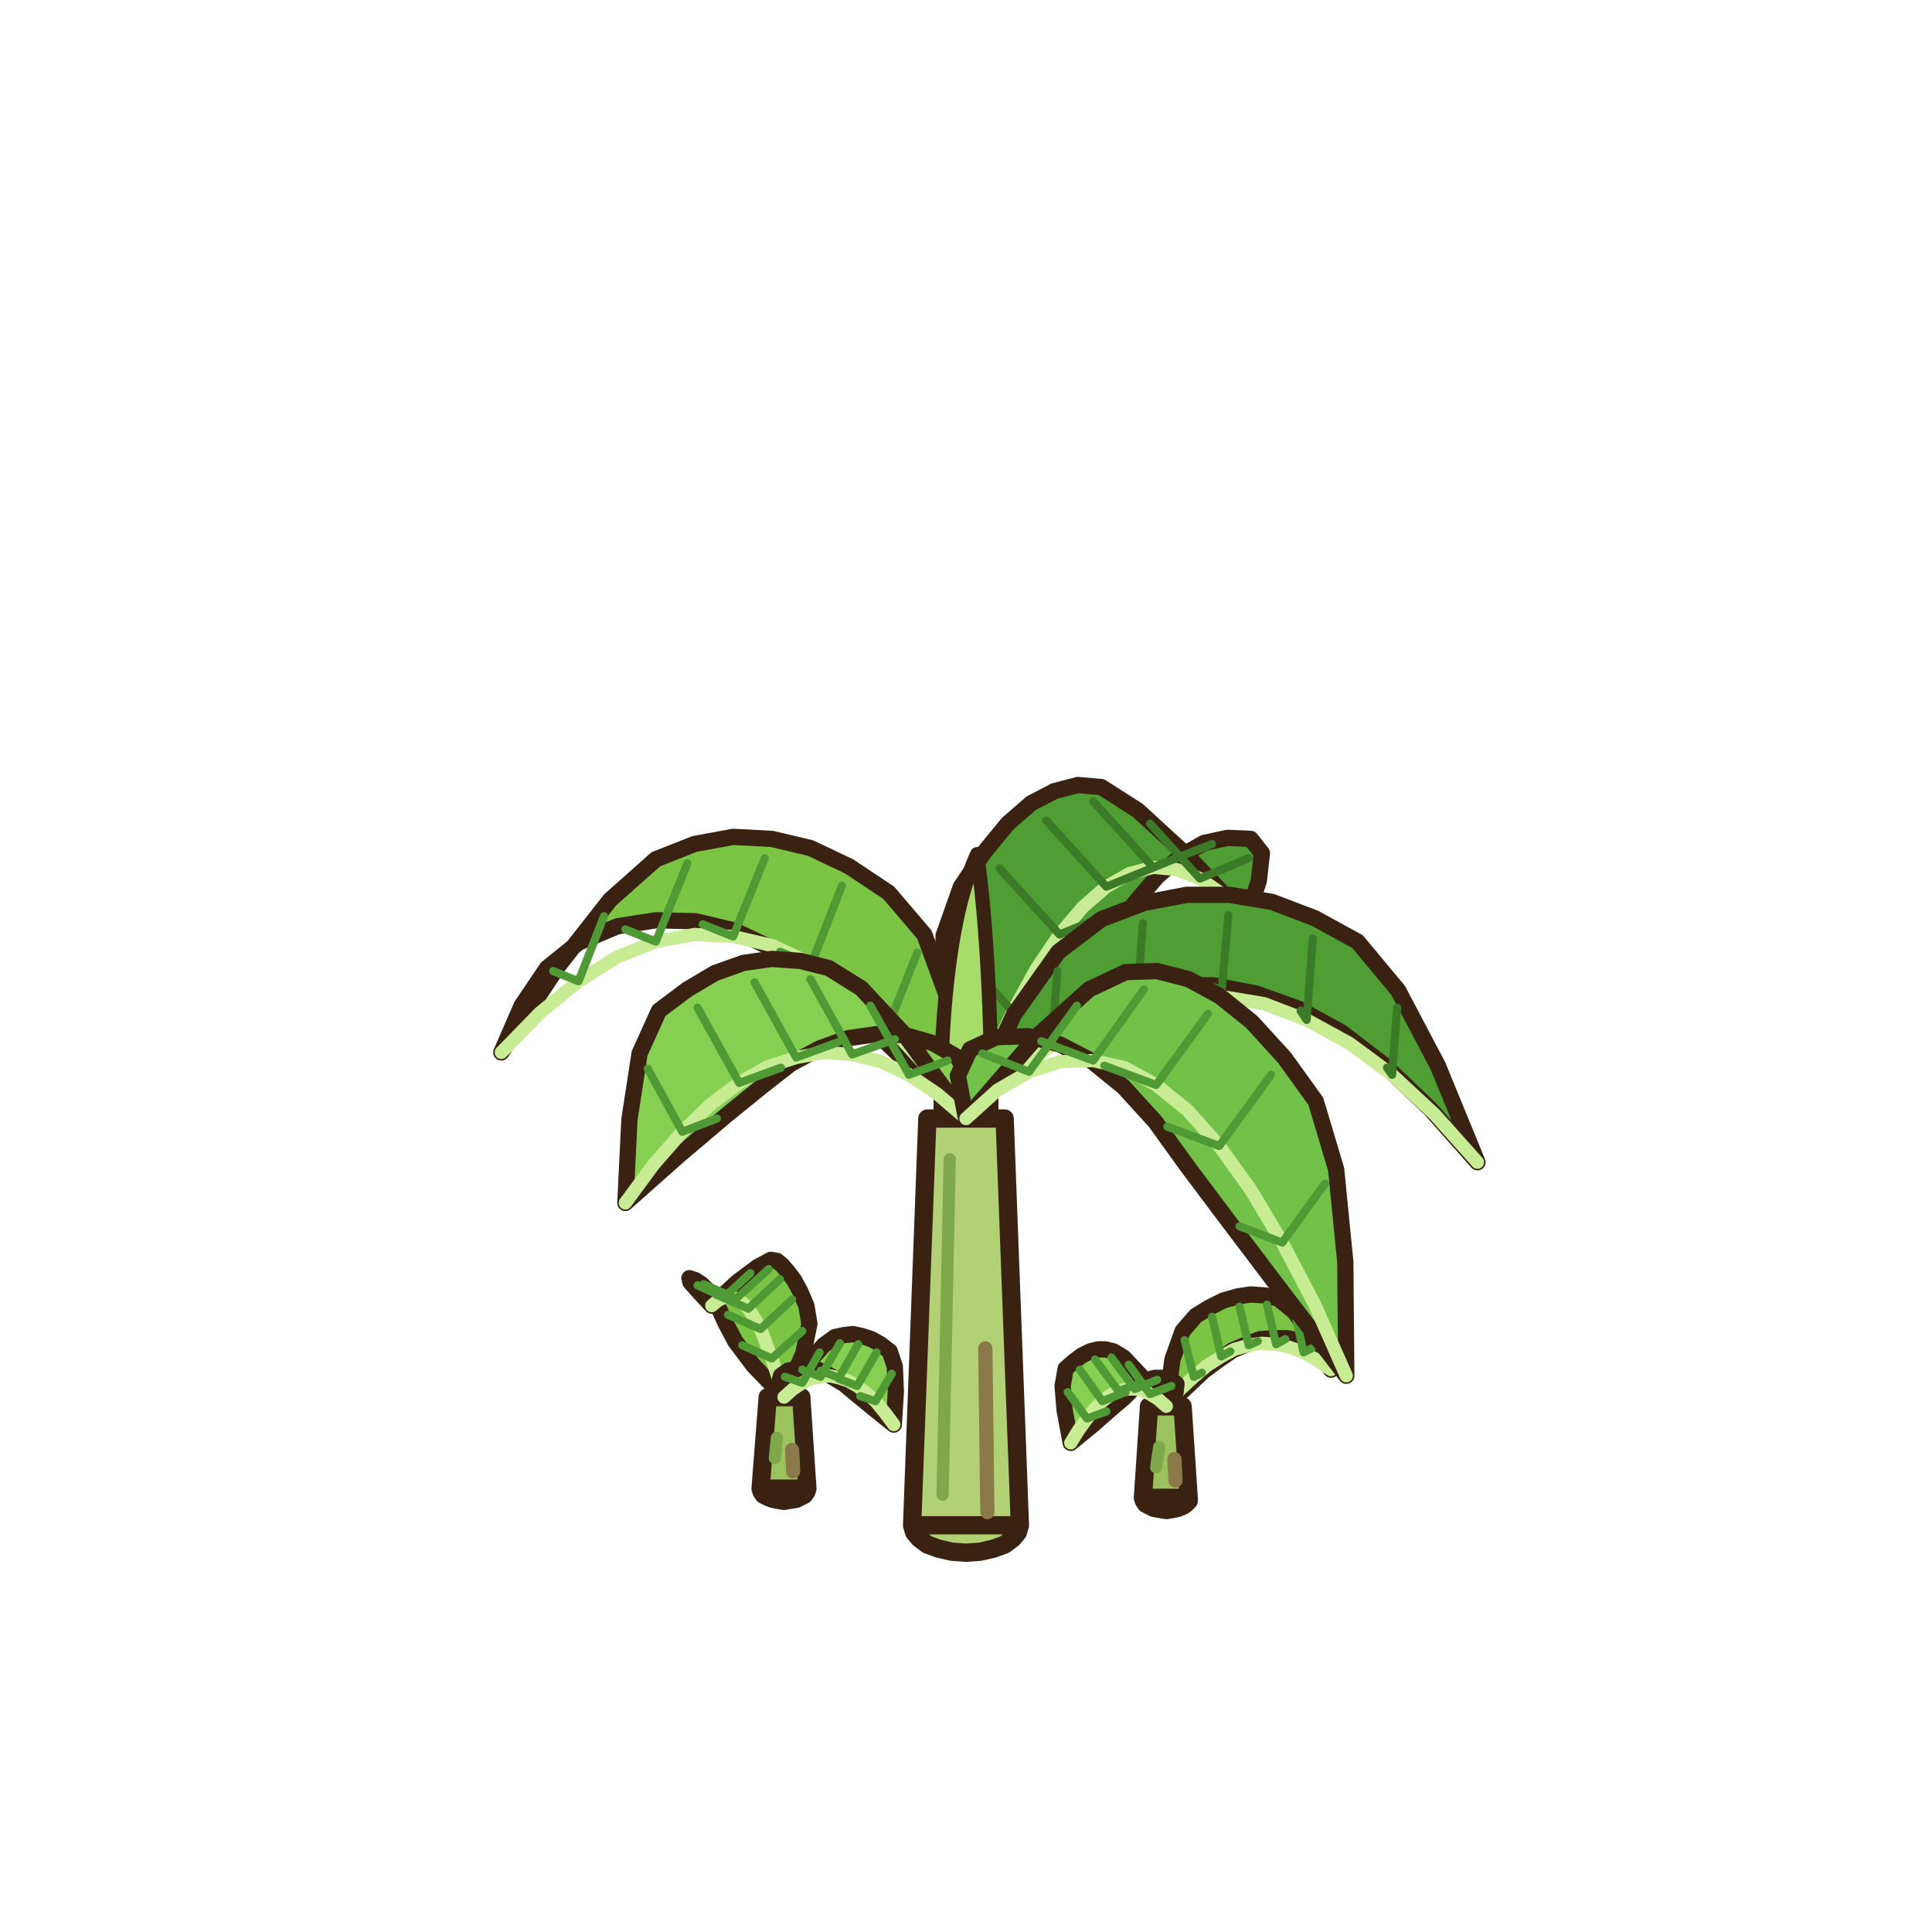
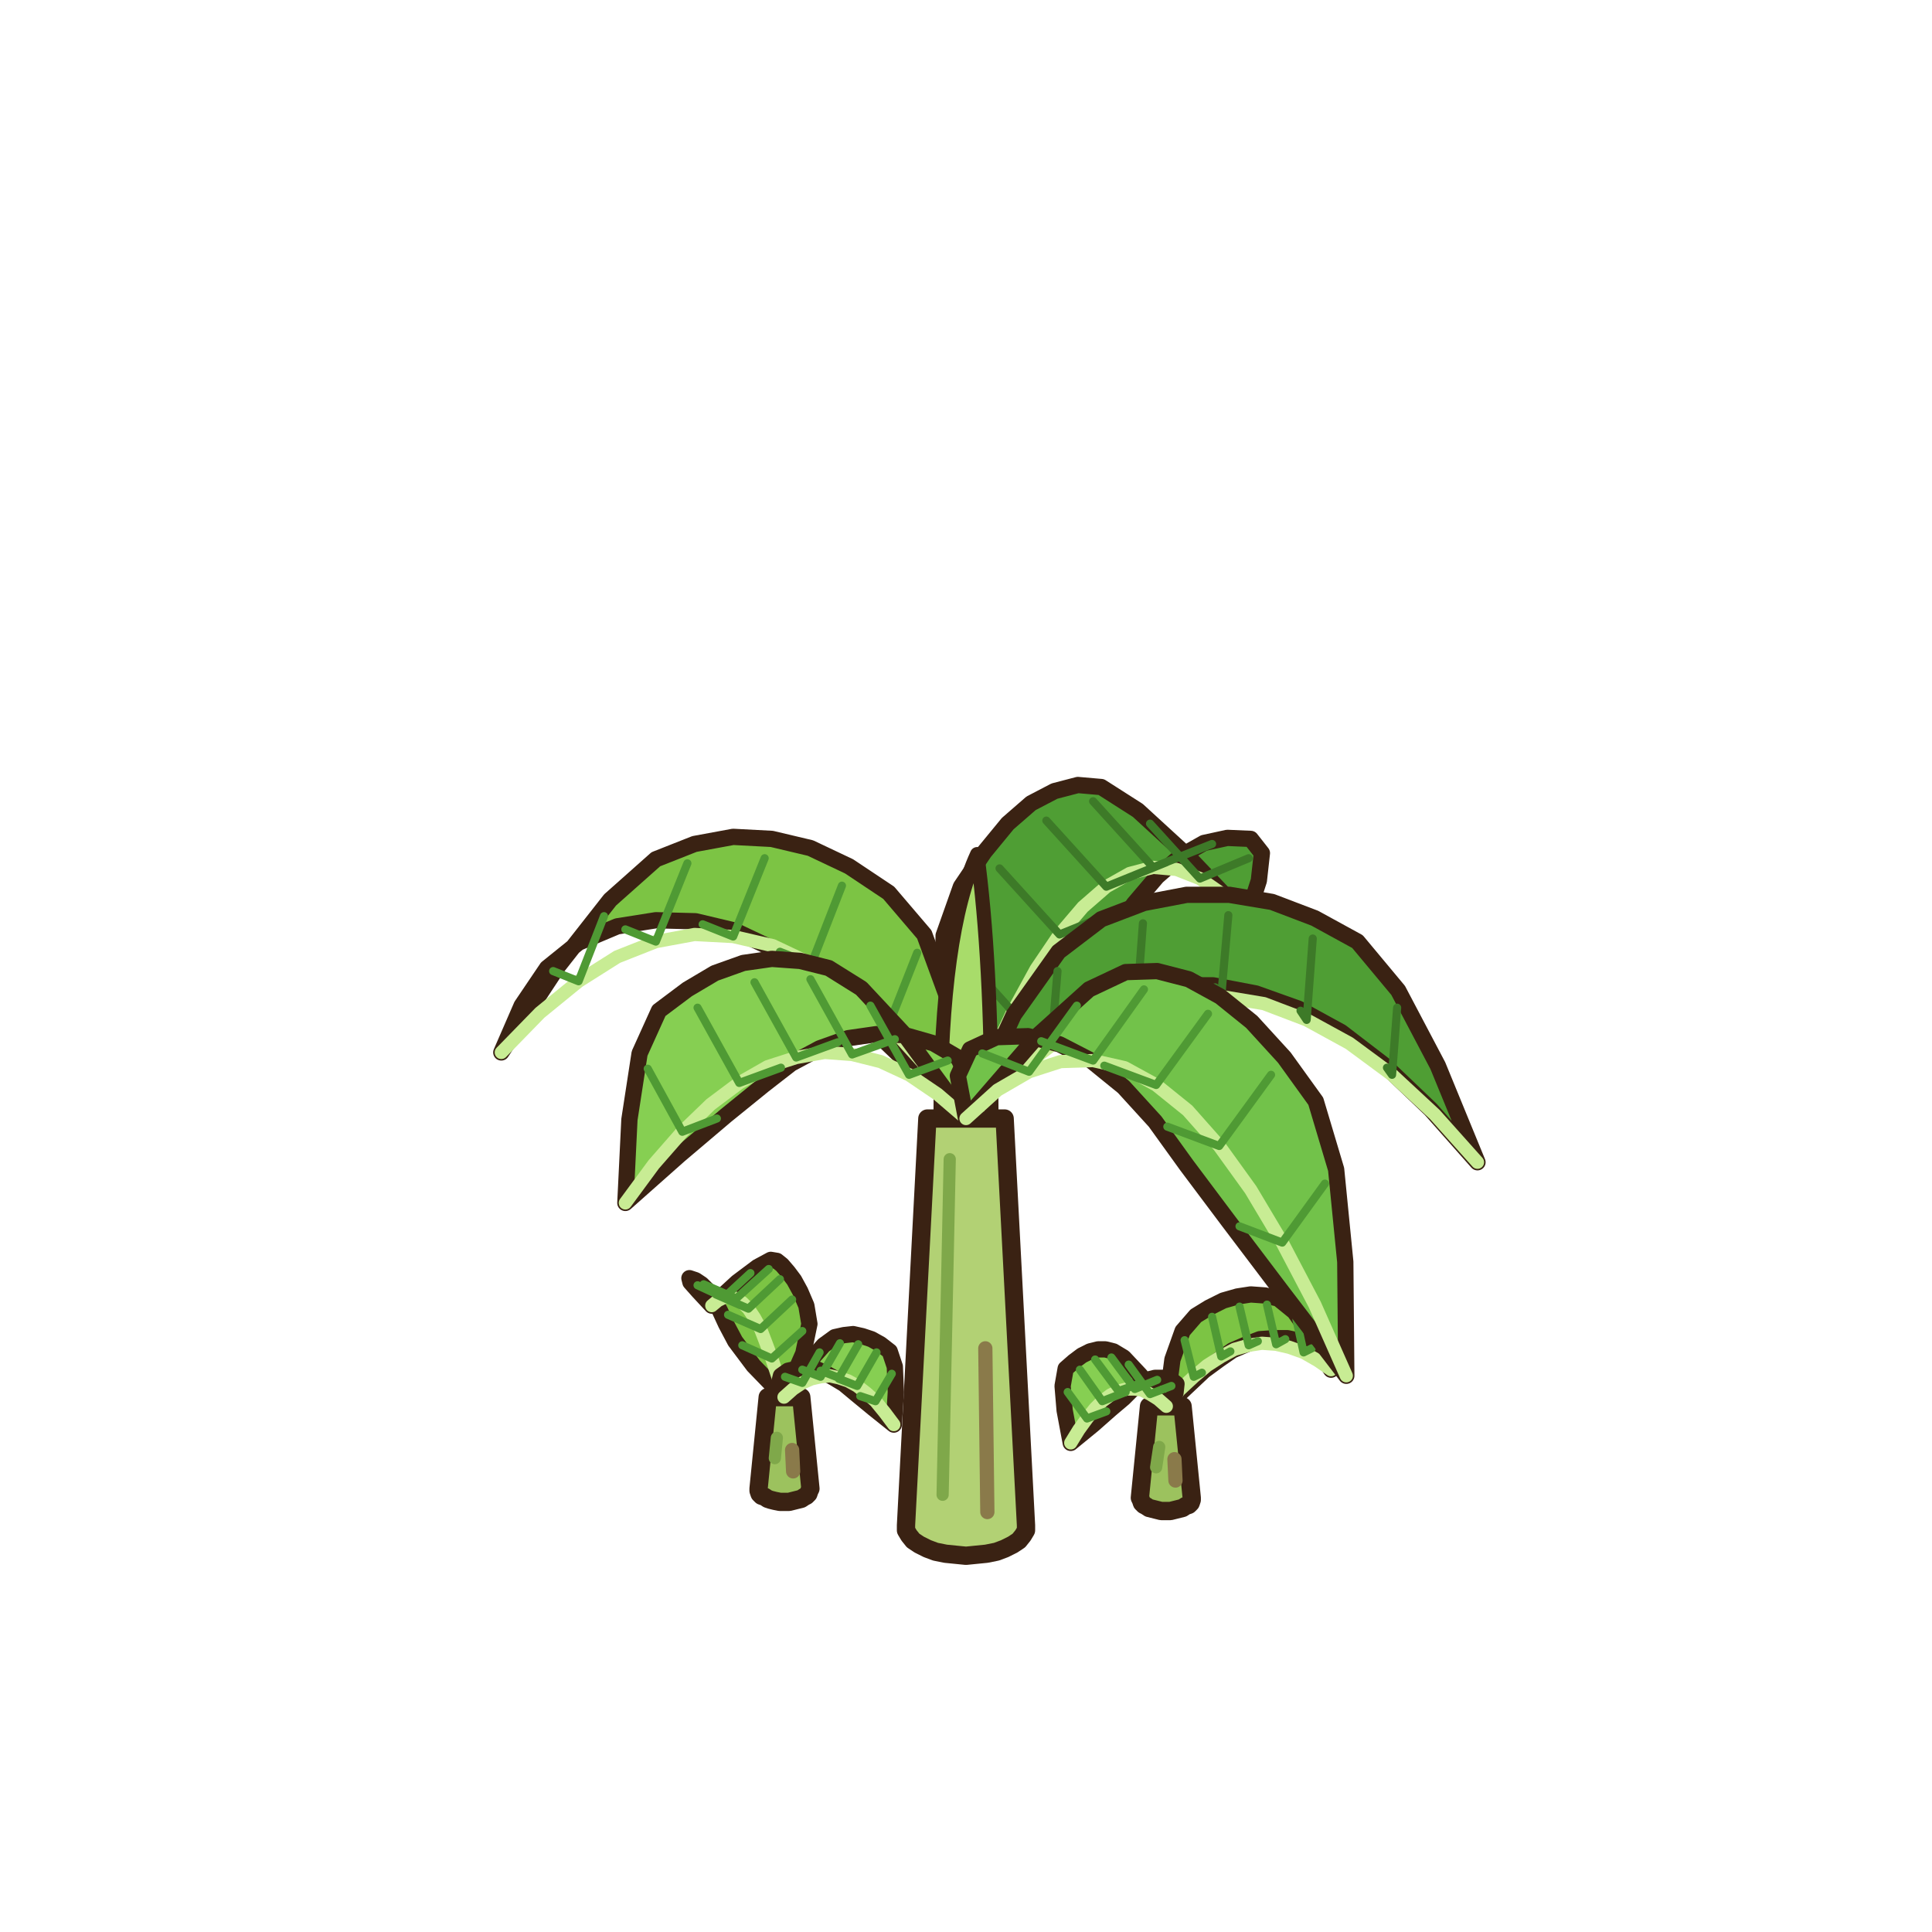
<svg xmlns="http://www.w3.org/2000/svg" viewBox="0 0 190 190" width="190" height="190">
  <g stroke-linejoin="round" stroke-linecap="round">
    <path d="M95 110L101.9 102.5L106.4 96.8L109.2 92.4L111.5 88.9L113.8 86.2L116.1 84.2L118.4 82.9L120.7 82.4L123 82.5L124.1 83.9L123.8 86.6L122.6 90.3L122.6 90.3L116.7 84.1L111.9 79.7L108.3 77.4L106 77.2L103.7 77.8L101.4 79L99.1 81L96.8 83.8L94.5 87.2L92.8 92L92.7 99.3L95 110Z" fill="#4f9e34" stroke="#3a2213" stroke-width="1.6" />
    <path d="M95 110L97.3 104.4L99.6 99.5L101.9 95.3L104.2 91.9L106.5 89.2L108.8 87.2L111.1 85.9L113.4 85.3L115.7 85.5L118 86.4L120.3 88L122.6 90.3" fill="none" stroke="#c8ec94" stroke-width="1.3" />
    <path d="M99.6 99.5L105 97.3M99.6 99.5L94.2 93.5M104.2 91.9L110.1 89.5M104.2 91.9L98.3 85.4M108.8 87.2L114.7 84.8M108.8 87.2L102.9 80.7M113.4 85.3L119.2 83M113.4 85.3L107.5 78.8M118 86.4L122.8 84.4M118 86.4L113.1 81" fill="none" stroke="#3d7a28" stroke-width="0.8" />
    <path d="M77.1 137.4L79 133.1L79.6 130.2L79.3 128.4L78.7 127L78.1 125.9L77.5 125.1L76.9 124.4L76.4 124L75.8 123.9L74.5 124.6L72.5 126.1L70 128.4L70 128.4L68.7 127L67.9 126.1L67.8 125.7L68.4 125.9L69 126.3L69.6 126.9L70.2 127.8L70.8 128.9L71.4 130.2L72.3 131.9L74.1 134.3L77.1 137.4Z" fill="#7cc444" stroke="#3a2213" stroke-width="1.6" />
    <path d="M77.1 137.4L76.5 135.4L75.9 133.6L75.3 132L74.8 130.7L74.2 129.6L73.6 128.7L73 128.1L72.4 127.7L71.8 127.5L71.2 127.6L70.6 127.9L70 128.4" fill="none" stroke="#c8ec94" stroke-width="1.3" />
    <path d="M75.9 133.6L78.9 130.9M75.9 133.6L73 132.3M74.8 130.7L77.9 127.8M74.8 130.7L71.6 129.3M73.6 128.7L76.7 125.8M73.6 128.7L70.4 127.3M72.4 127.7L75.6 124.8M72.4 127.7L69.2 126.3M71.2 127.6L73.8 125.2M71.2 127.6L68.6 126.4" fill="none" stroke="#4f9a34" stroke-width="0.8" />
    <path d="M95 110L93.5 99L90.9 91.9L87.4 87.8L83.5 85.2L79.7 83.4L75.9 82.5L72.1 82.3L68.3 83L64.5 84.5L60 88.5L54.9 95L49.3 103.5L49.3 103.5L51.3 98.9L53.8 95.2L56.9 92.7L60.7 91.1L64.5 90.5L68.4 90.6L72.2 91.5L76 93.3L79.8 95.9L83.9 99.4L88.8 104.1L95 110Z" fill="#7cc444" stroke="#3a2213" stroke-width="1.6" />
    <path d="M95 110L91.2 105L87.4 100.8L83.6 97.4L79.8 94.8L76 93L72.1 92.1L68.3 91.9L64.5 92.6L60.7 94.1L56.9 96.5L53.1 99.6L49.3 103.5" fill="none" stroke="#c8ec94" stroke-width="1.3" />
    <path d="M87.4 100.8L90.2 93.7M87.4 100.8L84.6 99.7M79.8 94.8L82.8 87.1M79.8 94.8L76.7 93.6M72.1 92.1L75.2 84.4M72.1 92.1L69.1 90.9M64.5 92.6L67.6 84.9M64.5 92.6L61.5 91.4M56.9 96.5L59.4 90.1M56.9 96.5L54.4 95.5" fill="none" stroke="#4f9a34" stroke-width="0.8" />
    <path d="M114.7 138.3L116.7 136.4L118.4 134.8L119.9 133.7L121.2 132.8L122.6 132.2L123.9 131.7L125.3 131.6L126.6 131.6L128 131.9L129.1 132.5L130.1 133.5L130.9 134.7L130.9 134.7L129 131.4L127.3 129L125.7 127.7L124.4 127.4L123 127.3L121.7 127.5L120.3 127.9L118.9 128.6L117.6 129.4L116.3 130.9L115.3 133.7L114.7 138.3Z" fill="#7cc444" stroke="#3a2213" stroke-width="1.6" />
    <path d="M114.7 138.3L116 136.7L117.4 135.4L118.7 134.3L120.1 133.4L121.4 132.7L122.8 132.3L124.1 132.1L125.5 132.2L126.8 132.5L128.2 133L129.6 133.8L130.9 134.7" fill="none" stroke="#c8ec94" stroke-width="1.3" />
    <path d="M117.4 135.4L118.2 135M117.4 135.4L116.5 131.8M120.1 133.4L121 132.9M120.1 133.4L119.2 129.5M122.8 132.3L123.7 131.9M122.8 132.3L121.9 128.5M125.5 132.2L126.4 131.7M125.5 132.2L124.6 128.3M128.2 133L129 132.6M128.2 133L127.5 129.8" fill="none" stroke="#4f9a34" stroke-width="0.8" />
-     <path d="M74.8 146.4L75.5 137.4L78.8 137.4L79.4 146.4L74.8 146.4L74.9 146.7L75.1 147L75.5 147.2L76 147.4L76.5 147.5L77.1 147.6L77.7 147.5L78.3 147.4L78.7 147.2L79.1 147L79.3 146.7L79.4 146.4Z" fill="#9cc25e" stroke="#3a2213" stroke-width="1.8" />
+     <path d="M74.6 146.4L75.5 137.4L78.8 137.4L79.7 146.4L79.7 146.4L79.6 146.6L79.5 146.9L79.3 147.1L79.1 147.2L78.8 147.4L78.4 147.5L78 147.6L77.6 147.7L77.1 147.7L76.7 147.7L76.2 147.6L75.8 147.5L75.5 147.4L75.2 147.2L74.9 147.1L74.7 146.9L74.6 146.6L74.6 146.4Z" fill="#9cc25e" stroke="#3a2213" stroke-width="1.8" />
    <path d="M76.2 143.4L76.4 141.4" fill="none" stroke="#7fa84a" stroke-width="1.2" />
    <path d="M78 144.7L77.9 142.6" fill="none" stroke="#8a7a4a" stroke-width="1.4" />
-     <path d="M112.4 147.3L113 138.3L116.3 138.3L116.9 147.3L112.4 147.3L112.5 147.6L112.7 147.9L113.1 148.1L113.5 148.3L114.1 148.4L114.7 148.5L115.3 148.4L115.8 148.3L116.3 148.1L116.6 147.9L116.9 147.6L116.9 147.3Z" fill="#9cc25e" stroke="#3a2213" stroke-width="1.8" />
+     <path d="M112.1 147.3L113 138.3L116.3 138.3L117.2 147.3L117.2 147.3L117.2 147.5L117.1 147.8L116.9 148L116.6 148.1L116.3 148.3L115.9 148.4L115.5 148.5L115.1 148.6L114.7 148.6L114.2 148.6L113.8 148.5L113.4 148.4L113 148.3L112.7 148.1L112.5 148L112.3 147.8L112.2 147.5L112.1 147.3Z" fill="#9cc25e" stroke="#3a2213" stroke-width="1.8" />
    <path d="M113.7 144.3L114 142.3" fill="none" stroke="#7fa84a" stroke-width="1.2" />
    <path d="M115.6 145.6L115.5 143.5" fill="none" stroke="#8a7a4a" stroke-width="1.4" />
    <path d="M77.1 137.4L76.6 136.1L76.8 135.3L77.5 134.8L78.4 134.6L79.3 134.5L80.2 134.6L81.1 135L82 135.5L83 136.1L84.2 137.1L85.9 138.5L87.9 140.1L87.9 140.1L88.1 136.9L88 134.4L87.5 132.9L86.6 132.2L85.7 131.7L84.8 131.4L83.9 131.2L83 131.3L82.1 131.5L81 132.3L79.4 134.1L77.1 137.4Z" fill="#86cf52" stroke="#3a2213" stroke-width="1.6" />
    <path d="M77.1 137.4L78 136.6L78.9 136L79.8 135.6L80.7 135.4L81.6 135.3L82.5 135.5L83.4 135.8L84.3 136.3L85.2 137L86.1 137.8L87 138.9L87.9 140.1" fill="none" stroke="#c8ec94" stroke-width="1.3" />
    <path d="M78.9 136L77.2 135.4M78.9 136L80.6 133M80.7 135.4L78.9 134.7M80.7 135.4L82.6 132.1M82.5 135.5L80.7 134.8M82.5 135.5L84.4 132.2M84.3 136.3L82.5 135.6M84.3 136.3L86.2 133M86.1 137.8L84.6 137.3M86.1 137.8L87.7 135.1" fill="none" stroke="#4f9a34" stroke-width="0.8" />
    <path d="M114.7 138.3L112.1 135.2L110.5 133.5L109.5 132.9L108.7 132.7L108 132.7L107.2 132.9L106.4 133.3L105.6 133.9L104.8 134.6L104.5 136.3L104.7 138.7L105.3 141.9L105.3 141.9L107.5 140.1L109.2 138.6L110.5 137.5L111.3 136.7L112 136.1L112.8 135.7L113.6 135.5L114.4 135.5L115.2 135.7L115.7 136.1L115.6 137L114.7 138.3Z" fill="#86cf52" stroke="#3a2213" stroke-width="1.6" />
    <path d="M114.7 138.3L113.9 137.6L113.1 137.1L112.3 136.7L111.6 136.6L110.8 136.6L110 136.8L109.2 137.2L108.4 137.8L107.7 138.5L106.9 139.5L106.1 140.6L105.3 141.9" fill="none" stroke="#c8ec94" stroke-width="1.3" />
    <path d="M113.1 137.1L111 134.2M113.1 137.1L115.2 136.3M111.6 136.6L109.3 133.5M111.6 136.6L113.8 135.7M110 136.8L107.7 133.7M110 136.8L112.3 136M108.4 137.8L106.2 134.7M108.4 137.8L110.7 136.9M106.9 139.5L105 136.9M106.9 139.5L108.8 138.8" fill="none" stroke="#4f9a34" stroke-width="0.8" />
-     <path d="M89.7 150L91.2 110L98.8 110L100.3 150L89.7 150L89.9 150.7L90.4 151.3L91.2 151.9L92.3 152.3L93.6 152.6L95 152.7L96.4 152.6L97.7 152.3L98.8 151.9L99.6 151.3L100.1 150.7L100.3 150Z" fill="#b2d174" stroke="#3a2213" stroke-width="1.8" />
+     <path d="M89.1 150L91.2 110L98.8 110L100.9 150L100.9 150L100.9 150.5L100.6 151L100.2 151.5L99.6 151.9L98.8 152.3L98 152.6L97 152.8L96 152.9L95 153L94 152.9L93 152.8L92 152.6L91.2 152.3L90.4 151.9L89.8 151.5L89.4 151L89.1 150.5L89.1 150Z" fill="#b2d174" stroke="#3a2213" stroke-width="1.8" />
    <path d="M92.7 147L93.4 114" fill="none" stroke="#7fa84a" stroke-width="1.2" />
    <path d="M97.1 148.7L96.9 132.6" fill="none" stroke="#8a7a4a" stroke-width="1.4" />
    <path d="M92.5 110Q92.5 91.8 96.1 84Q97.5 94.4 97.5 110Z" fill="#a8dc6a" stroke="#3a2213" stroke-width="1.4" />
    <path d="M95 110L98.7 105.4L102.7 101.9L106.8 99.4L111 97.8L115.2 96.9L119.3 96.9L123.5 97.7L127.7 99.2L131.9 101.5L136.2 104.8L140.7 109.1L145.3 114.3L145.3 114.3L141.4 104.8L137.5 97.4L133.5 92.6L129.3 90.3L125.1 88.7L120.9 88L116.7 88L112.5 88.8L108.3 90.4L104.1 93.6L99.7 99.8L95 110Z" fill="#4f9e34" stroke="#3a2213" stroke-width="1.6" />
    <path d="M95 110L99.2 106L103.4 102.8L107.6 100.4L111.8 98.8L115.9 98L120.1 98L124.3 98.7L128.5 100.3L132.7 102.6L136.9 105.7L141.1 109.6L145.3 114.3" fill="none" stroke="#c8ec94" stroke-width="1.3" />
    <path d="M103.4 102.8L102.8 102M103.4 102.8L104 95.5M111.8 98.8L111.1 98M111.8 98.8L112.4 90.8M120.1 98L119.5 97.1M120.1 98L120.8 90M128.5 100.3L127.9 99.4M128.5 100.3L129.1 92.3M136.9 105.7L136.4 105M136.9 105.7L137.4 99.1" fill="none" stroke="#3d7a28" stroke-width="0.8" />
    <path d="M95 110L89 101.8L84.7 97.2L81.5 95.2L78.7 94.5L75.9 94.3L73.1 94.7L70.3 95.7L67.6 97.3L64.8 99.4L62.9 103.6L61.9 110.1L61.5 118.3L61.5 118.3L66.8 113.6L71.4 109.7L75.1 106.7L77.8 104.6L80.6 103.1L83.4 102.1L86.2 101.7L89 101.8L91.8 102.6L94.2 104L95.4 106.4L95 110Z" fill="#86cf52" stroke="#3a2213" stroke-width="1.6" />
    <path d="M95 110L92.2 107.6L89.4 105.7L86.6 104.4L83.8 103.7L81.1 103.5L78.3 104L75.5 104.9L72.7 106.5L69.9 108.6L67.1 111.3L64.3 114.5L61.5 118.3" fill="none" stroke="#c8ec94" stroke-width="1.3" />
    <path d="M89.4 105.7L85.6 98.9M89.4 105.7L93.2 104.3M83.8 103.7L79.7 96.3M83.8 103.7L88 102.2M78.3 104L74.2 96.6M78.3 104L82.4 102.5M72.7 106.5L68.6 99.1M72.7 106.5L76.8 105M67.1 111.3L63.7 105.1M67.1 111.3L70.5 110" fill="none" stroke="#4f9a34" stroke-width="0.8" />
    <path d="M95 110L94.2 105.8L95.4 103.2L98 102L101.1 101.9L104.2 102.7L107.3 104.3L110.5 106.9L113.6 110.3L116.7 114.6L120.9 120.2L126.2 127.2L132.4 135.3L132.4 135.3L132.3 124.1L131.4 115L129.4 108.3L126.3 104L123.1 100.5L120 98L116.9 96.3L113.8 95.5L110.7 95.6L107.1 97.3L102.1 101.8L95 110Z" fill="#72c24a" stroke="#3a2213" stroke-width="1.6" />
    <path d="M95 110L98.1 107.2L101.2 105.4L104.3 104.4L107.5 104.3L110.6 105L113.7 106.7L116.8 109.2L119.9 112.7L123 117L126.1 122.2L129.3 128.3L132.4 135.3" fill="none" stroke="#c8ec94" stroke-width="1.3" />
    <path d="M101.2 105.4L96.6 103.6M101.2 105.4L105.9 98.9M107.5 104.3L102.4 102.4M107.5 104.3L112.5 97.3M113.7 106.7L108.6 104.8M113.7 106.7L118.8 99.7M119.9 112.7L114.8 110.8M119.9 112.7L125 105.7M126.1 122.2L121.9 120.6M126.1 122.2L130.3 116.4" fill="none" stroke="#4f9a34" stroke-width="0.8" />
  </g>
</svg>
